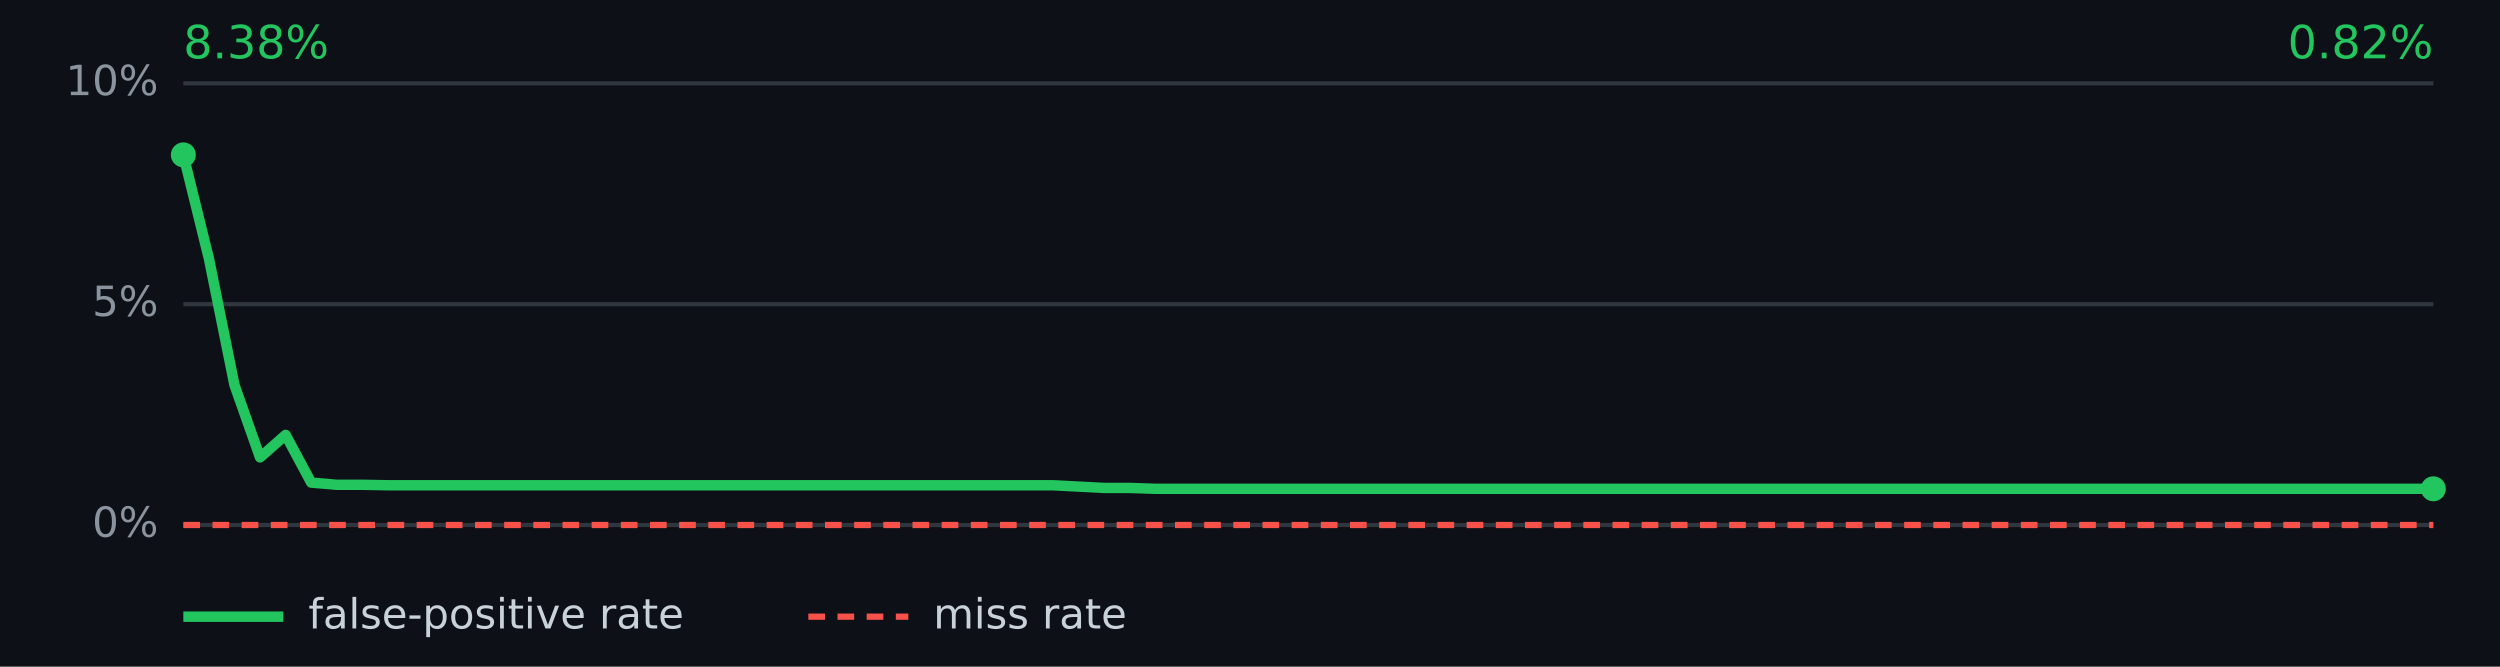
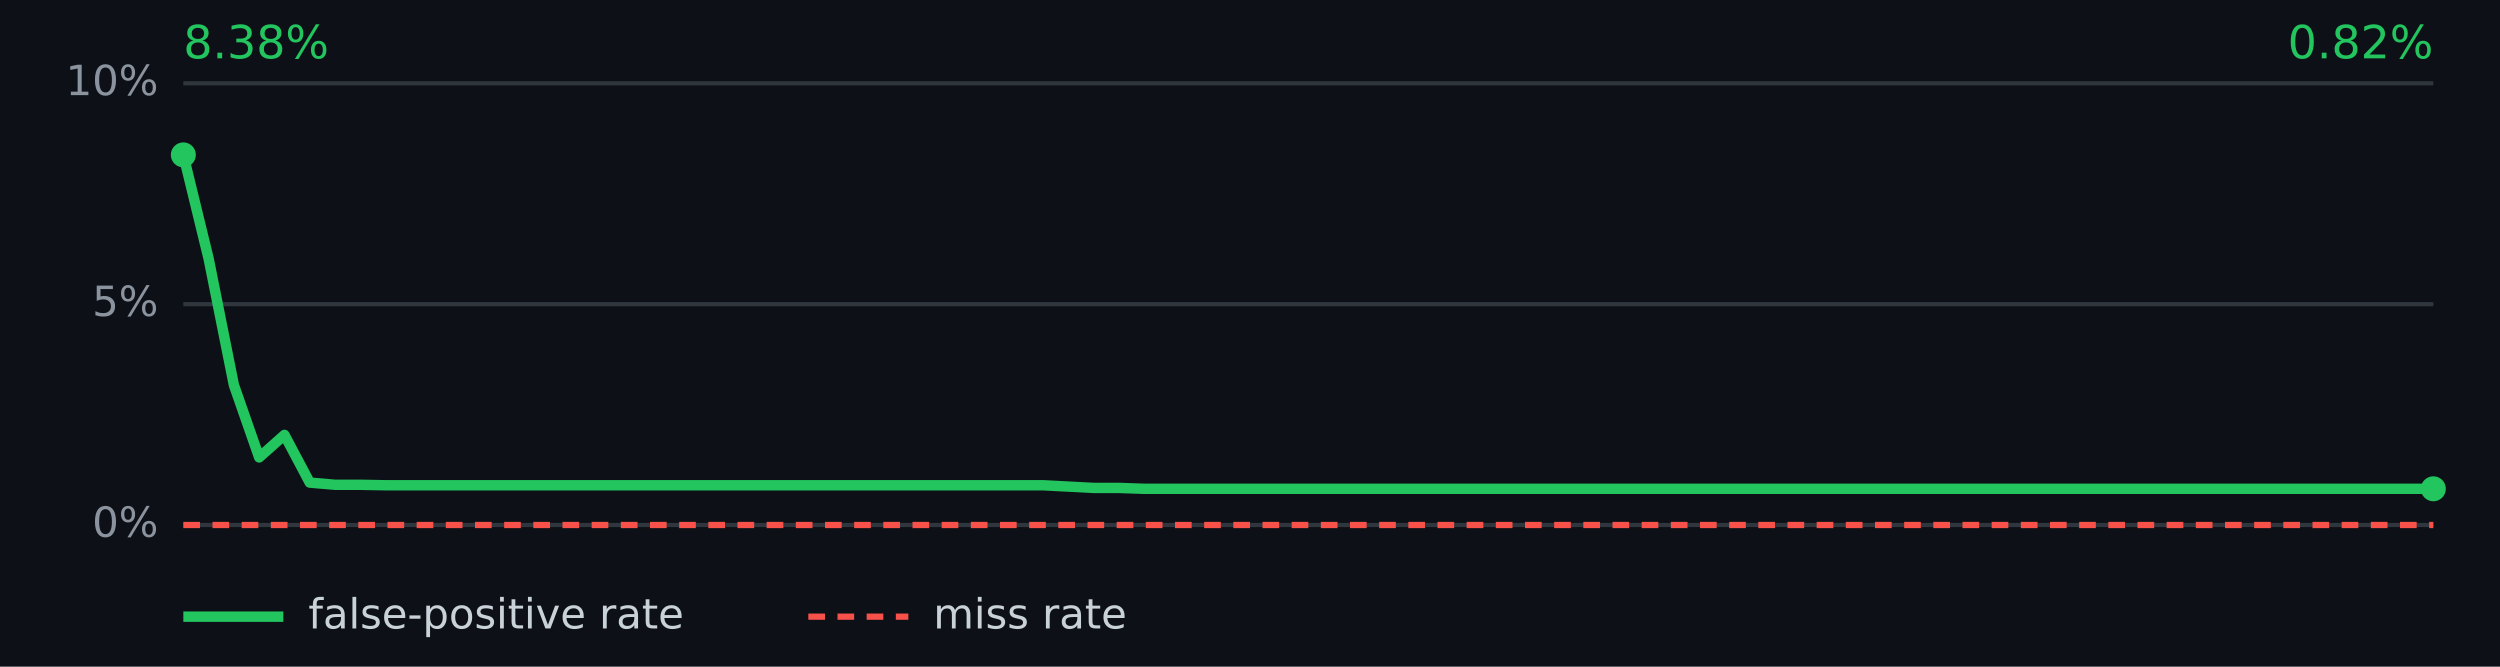
<svg xmlns="http://www.w3.org/2000/svg" width="600" height="160" role="img" aria-label="false-positive rate trend: 8.38% to 0.82%">
  <rect width="100%" height="160" fill="#0d1117" />
  <line x1="44" y1="20.00" x2="584" y2="20.00" stroke="#30363d" stroke-width="1" />
  <text x="38" y="20.00" font-family="Verdana,Geneva,DejaVu Sans,sans-serif" font-size="10" fill="#8b949e" text-anchor="end" dominant-baseline="middle">10%</text>
  <line x1="44" y1="73.00" x2="584" y2="73.00" stroke="#30363d" stroke-width="1" />
  <text x="38" y="73.00" font-family="Verdana,Geneva,DejaVu Sans,sans-serif" font-size="10" fill="#8b949e" text-anchor="end" dominant-baseline="middle">5%</text>
  <line x1="44" y1="126.00" x2="584" y2="126.00" stroke="#30363d" stroke-width="1" />
  <text x="38" y="126.00" font-family="Verdana,Geneva,DejaVu Sans,sans-serif" font-size="10" fill="#8b949e" text-anchor="end" dominant-baseline="middle">0%</text>
-   <polyline points="44.00,126.00 50.75,126.00 57.50,126.00 64.25,126.00 71.00,126.00 77.75,126.00 84.50,126.00 91.25,126.00 98.00,126.00 104.75,126.00 111.50,126.00 118.25,126.00 125.00,126.00 131.75,126.00 138.50,126.00 145.25,126.00 152.00,126.00 158.75,126.00 165.50,126.00 172.25,126.00 179.00,126.00 185.75,126.00 192.50,126.00 199.25,126.00 206.00,126.00 212.75,126.00 219.50,126.00 226.25,126.00 233.00,126.00 239.75,126.00 246.50,126.00 253.25,126.00 260.00,126.00 266.75,126.00 273.50,126.00 280.25,126.00 287.00,126.00 293.75,126.00 300.50,126.00 307.25,126.00 314.00,126.00 320.75,126.00 327.50,126.00 334.25,126.00 341.00,126.00 347.75,126.00 354.50,126.00 361.25,126.00 368.00,126.00 374.75,126.00 381.50,126.00 388.25,126.00 395.00,126.00 401.75,126.00 408.50,126.00 415.25,126.00 422.00,126.00 428.75,126.00 435.50,126.00 442.25,126.00 449.00,126.00 455.75,126.00 462.50,126.00 469.25,126.00 476.00,126.00 482.75,126.00 489.50,126.00 496.25,126.00 503.00,126.00 509.75,126.00 516.50,126.00 523.25,126.00 530.00,126.00 536.75,126.00 543.50,126.00 550.25,126.00 557.00,126.00 563.75,126.00 570.50,126.00 577.25,126.00 584.00,126.00" fill="none" stroke="#f85149" stroke-width="1.5" stroke-dasharray="4,3" />
-   <polyline points="44.00,37.17 50.14,62.08 56.27,92.40 62.41,109.78 68.55,104.38 74.68,115.82 80.82,116.35 86.95,116.35 93.09,116.46 99.23,116.46 105.36,116.46 111.50,116.46 117.64,116.46 123.77,116.46 129.91,116.46 136.05,116.46 142.18,116.46 148.32,116.46 154.45,116.46 160.59,116.46 166.73,116.46 172.86,116.46 179.00,116.46 185.14,116.46 191.27,116.46 197.41,116.46 203.55,116.46 209.68,116.46 215.82,116.46 221.95,116.46 228.09,116.46 234.23,116.46 240.36,116.46 246.50,116.46 252.64,116.46 258.77,116.78 264.91,117.10 271.05,117.10 277.18,117.31 283.32,117.31 289.45,117.31 295.59,117.31 301.73,117.31 307.86,117.31 314.00,117.31 320.14,117.31 326.27,117.31 332.41,117.31 338.55,117.31 344.68,117.31 350.82,117.31 356.95,117.31 363.09,117.31 369.23,117.31 375.36,117.31 381.50,117.31 387.64,117.31 393.77,117.31 399.91,117.31 406.05,117.31 412.18,117.31 418.32,117.31 424.45,117.31 430.59,117.31 436.73,117.31 442.86,117.31 449.00,117.31 455.14,117.31 461.27,117.31 467.41,117.31 473.55,117.31 479.68,117.31 485.82,117.31 491.95,117.31 498.09,117.31 504.23,117.31 510.36,117.31 516.50,117.31 522.64,117.31 528.77,117.31 534.91,117.31 541.05,117.31 547.18,117.31 553.32,117.31 559.45,117.31 565.59,117.31 571.73,117.31 577.86,117.31 584.00,117.31" fill="none" stroke="#22c55e" stroke-width="2.5" stroke-linejoin="round" />
+   <polyline points="44.00,126.00 50.67,126.00 57.33,126.00 64.00,126.00 70.67,126.00 77.33,126.00 84.00,126.00 90.67,126.00 97.33,126.00 104.00,126.00 110.67,126.00 117.33,126.00 124.00,126.00 130.67,126.00 137.33,126.00 144.00,126.00 150.67,126.00 157.33,126.00 164.00,126.00 170.67,126.00 177.33,126.00 184.00,126.00 190.67,126.00 197.33,126.00 204.00,126.00 210.67,126.00 217.33,126.00 224.00,126.00 230.67,126.00 237.33,126.00 244.00,126.00 250.67,126.00 257.33,126.00 264.00,126.00 270.67,126.00 277.33,126.00 284.00,126.00 290.67,126.00 297.33,126.00 304.00,126.00 310.67,126.00 317.33,126.00 324.00,126.00 330.67,126.00 337.33,126.00 344.00,126.00 350.67,126.00 357.33,126.00 364.00,126.00 370.67,126.00 377.33,126.00 384.00,126.00 390.67,126.00 397.33,126.00 404.00,126.00 410.67,126.00 417.33,126.00 424.00,126.00 430.67,126.00 437.33,126.00 444.00,126.00 450.67,126.00 457.33,126.00 464.00,126.00 470.67,126.00 477.33,126.00 484.00,126.00 490.67,126.00 497.33,126.00 504.00,126.00 510.67,126.00 517.33,126.00 524.00,126.00 530.67,126.00 537.33,126.00 544.00,126.00 550.67,126.00 557.33,126.00 564.00,126.00 570.67,126.00 577.33,126.00 584.00,126.00" fill="none" stroke="#f85149" stroke-width="1.5" stroke-dasharray="4,3" />
+   <polyline points="44.00,37.17 50.07,62.08 56.13,92.40 62.20,109.78 68.27,104.38 74.34,115.82 80.40,116.35 86.47,116.35 92.54,116.46 98.61,116.46 104.67,116.46 110.74,116.46 116.81,116.46 122.88,116.46 128.94,116.46 135.01,116.46 141.08,116.46 147.15,116.46 153.21,116.46 159.28,116.46 165.35,116.46 171.42,116.46 177.48,116.46 183.55,116.46 189.62,116.46 195.69,116.46 201.75,116.46 207.82,116.46 213.89,116.46 219.96,116.46 226.02,116.46 232.09,116.46 238.16,116.46 244.22,116.46 250.29,116.46 256.36,116.78 262.43,117.10 268.49,117.10 274.56,117.31 280.63,117.31 286.70,117.31 292.76,117.31 298.83,117.31 304.90,117.31 310.97,117.31 317.03,117.31 323.10,117.31 329.17,117.31 335.24,117.31 341.30,117.31 347.37,117.31 353.44,117.31 359.51,117.31 365.57,117.31 371.64,117.31 377.71,117.31 383.78,117.31 389.84,117.31 395.91,117.31 401.98,117.31 408.04,117.31 414.11,117.31 420.18,117.31 426.25,117.31 432.31,117.31 438.38,117.31 444.45,117.31 450.52,117.31 456.58,117.31 462.65,117.31 468.72,117.31 474.79,117.31 480.85,117.31 486.92,117.31 492.99,117.31 499.06,117.31 505.12,117.31 511.19,117.31 517.26,117.31 523.33,117.31 529.39,117.31 535.46,117.31 541.53,117.31 547.60,117.31 553.66,117.31 559.73,117.31 565.80,117.31 571.87,117.31 577.93,117.31 584.00,117.31" fill="none" stroke="#22c55e" stroke-width="2.5" stroke-linejoin="round" />
  <circle cx="44.00" cy="37.17" r="3" fill="#22c55e" />
  <circle cx="584.00" cy="117.31" r="3" fill="#22c55e" />
  <text x="44.00" y="14" font-family="Verdana,Geneva,DejaVu Sans,sans-serif" font-size="11" fill="#22c55e" text-anchor="start">8.38%</text>
  <text x="584.00" y="14" font-family="Verdana,Geneva,DejaVu Sans,sans-serif" font-size="11" fill="#22c55e" text-anchor="end">0.82%</text>
  <line x1="44" y1="148" x2="68" y2="148" stroke="#22c55e" stroke-width="2.5" />
  <text x="74" y="148" font-family="Verdana,Geneva,DejaVu Sans,sans-serif" font-size="10" fill="#c9d1d9" dominant-baseline="middle">false-positive rate</text>
  <line x1="194" y1="148" x2="218" y2="148" stroke="#f85149" stroke-width="1.5" stroke-dasharray="4,3" />
  <text x="224" y="148" font-family="Verdana,Geneva,DejaVu Sans,sans-serif" font-size="10" fill="#c9d1d9" dominant-baseline="middle">miss rate</text>
</svg>
